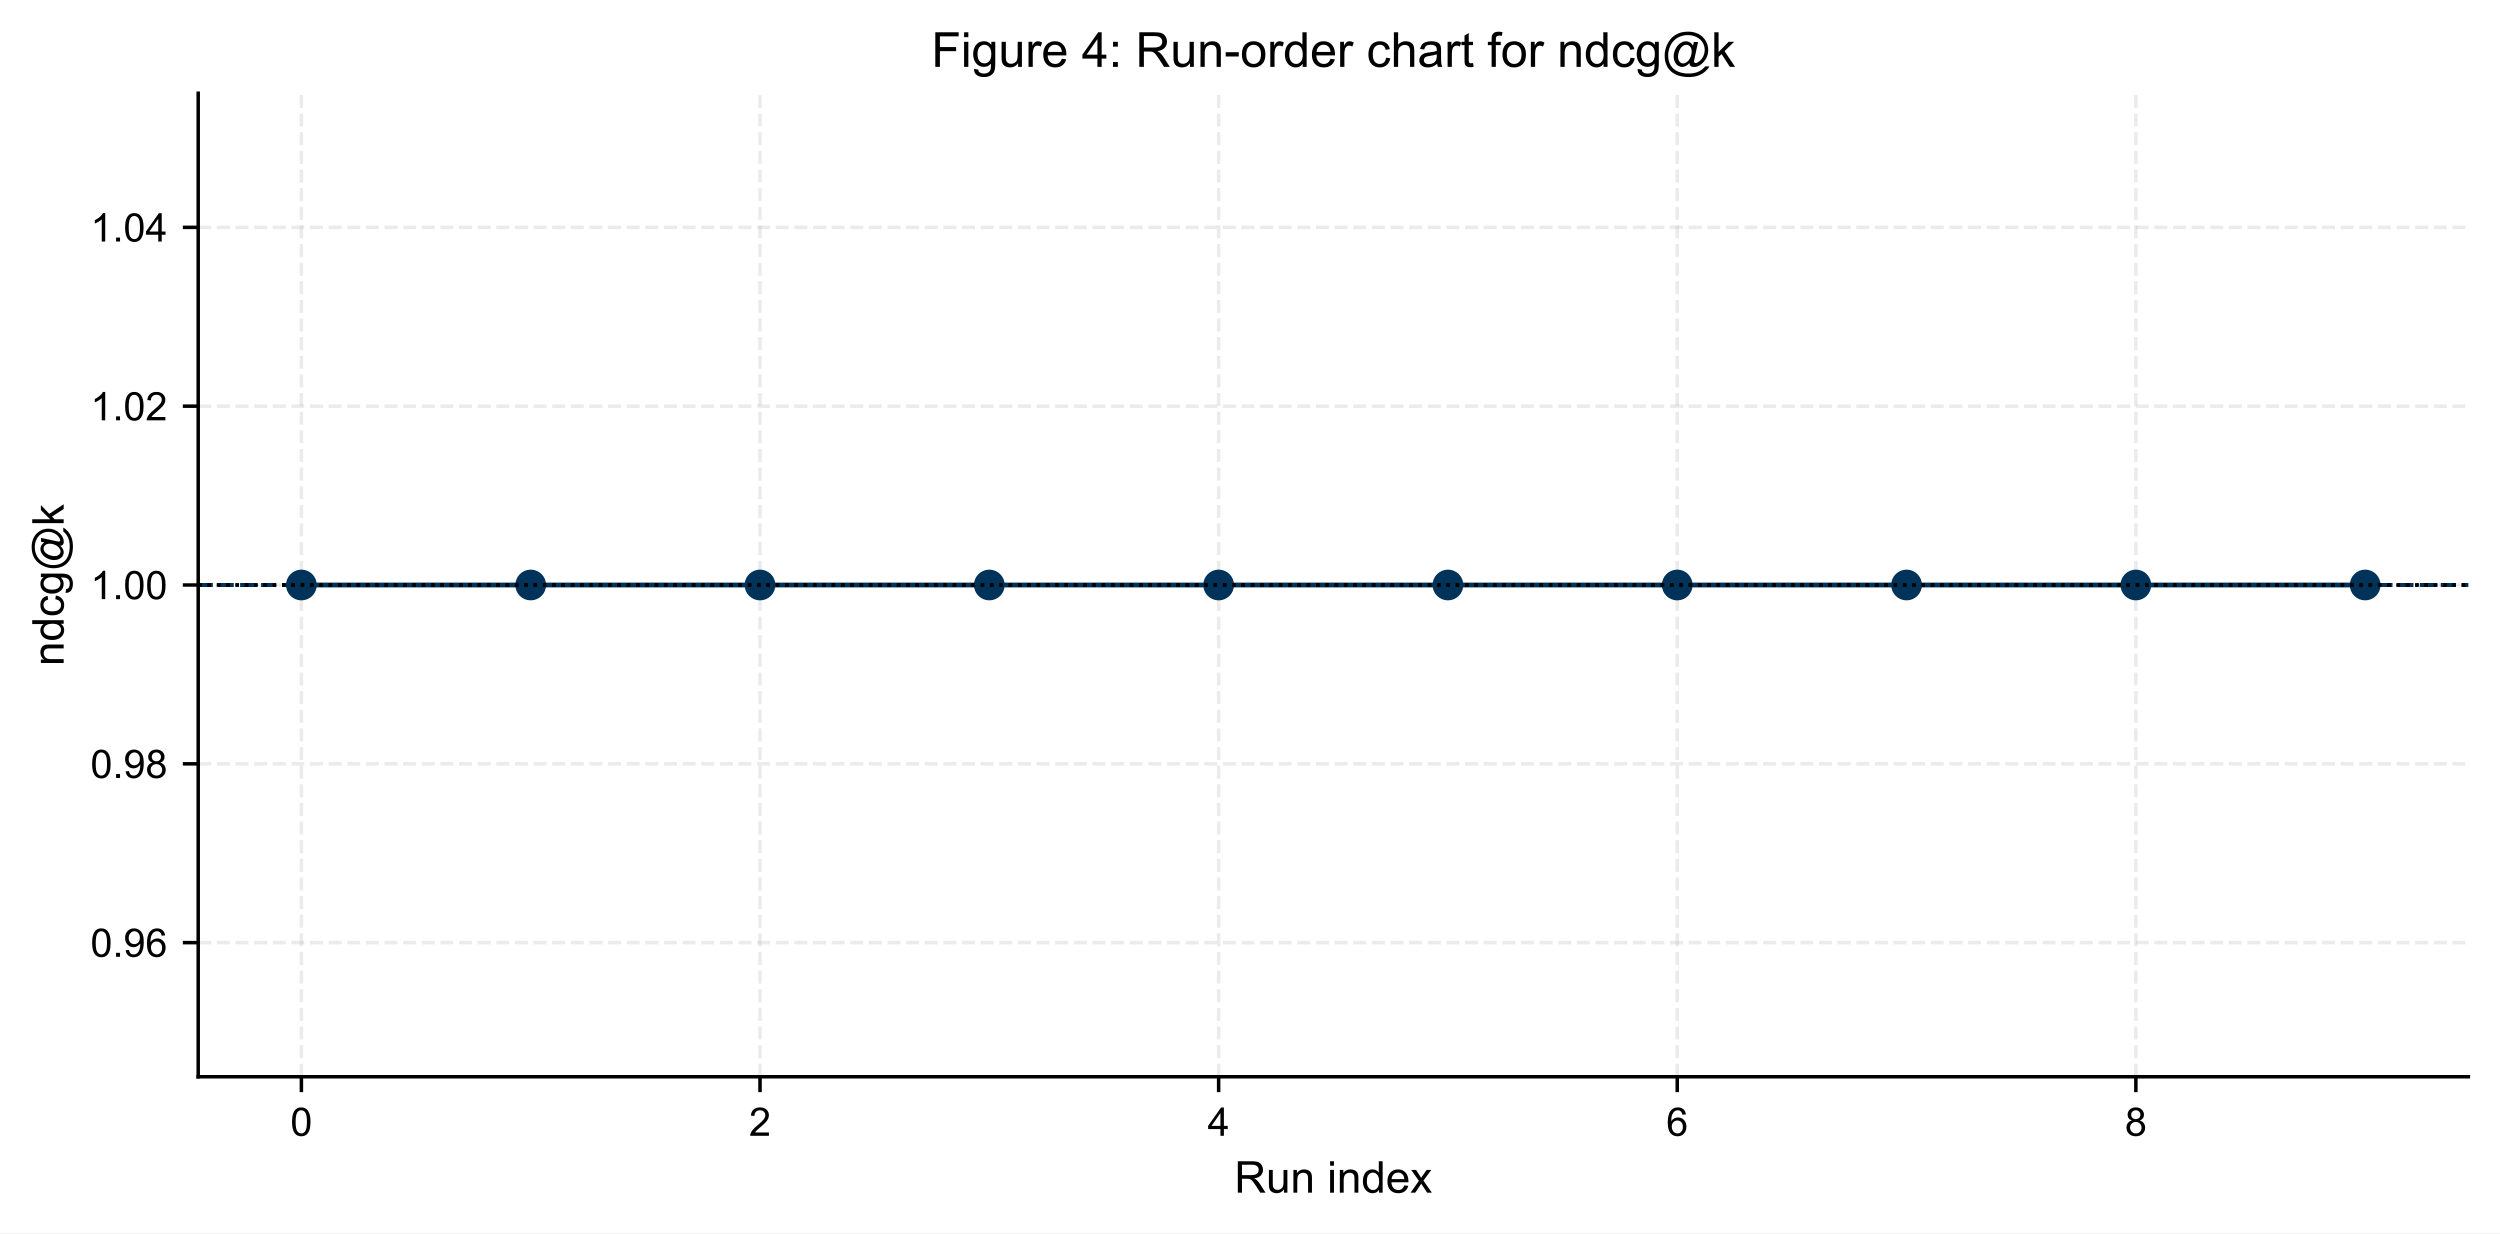
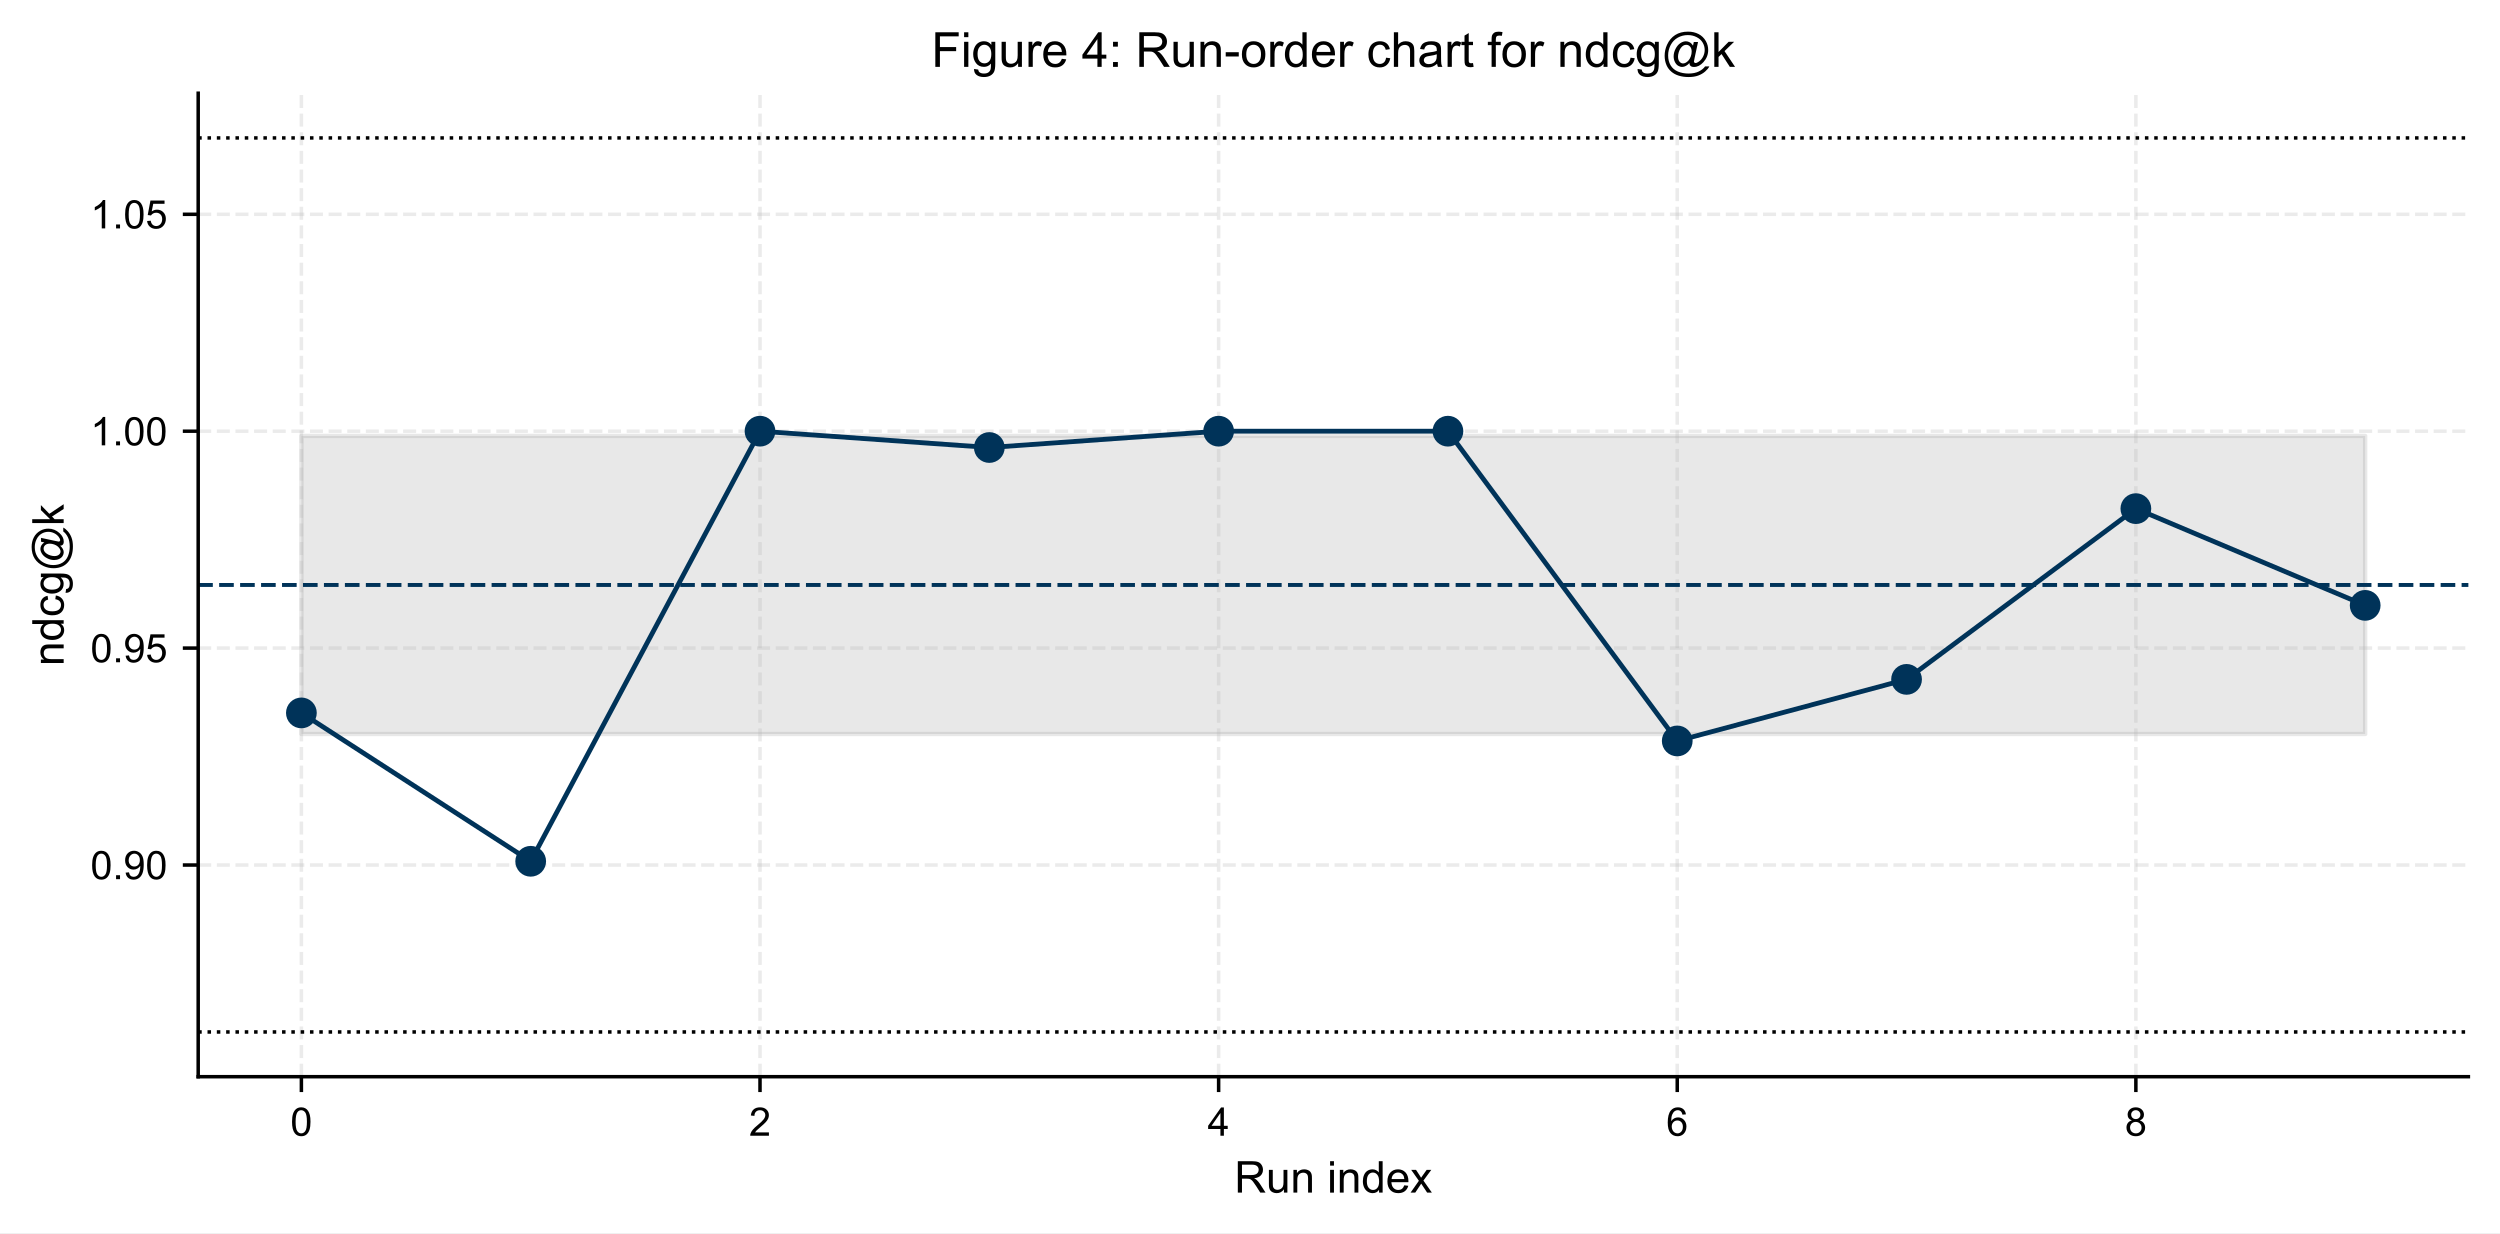
- <svg xmlns="http://www.w3.org/2000/svg" xmlns:xlink="http://www.w3.org/1999/xlink" width="568.98pt" height="280.636pt" viewBox="0 0 568.98 280.636" version="1.1">
+ <svg xmlns="http://www.w3.org/2000/svg" xmlns:xlink="http://www.w3.org/1999/xlink" width="569.01pt" height="280.636pt" viewBox="0 0 569.01 280.636" version="1.1">
  <defs>
    <style type="text/css">*{stroke-linejoin: round; stroke-linecap: butt}</style>
  </defs>
  <g id="figure_1">
    <g id="patch_1">
-       <path d="M 0 280.636  L 568.98 280.636  L 568.98 0  L 0 0  z " style="fill: #ffffff" />
+       <path d="M 0 280.636  L 569.01 280.636  L 569.01 0  L 0 0  z " style="fill: #ffffff" />
    </g>
    <g id="axes_1">
      <g id="patch_2">
-         <path d="M 45.11 245.06  L 561.78 245.06  L 561.78 21.22  L 45.11 21.22  z " style="fill: #ffffff" />
+         <path d="M 45.11 245.06  L 561.81 245.06  L 561.81 21.22  L 45.11 21.22  z " style="fill: #ffffff" />
      </g>
      <g id="FillBetweenPolyCollection_1">
        <defs>
-           <path id="m167020103a" d="M 68.595 -147.496  L 68.595 -147.496  L 120.784 -147.496  L 172.973 -147.496  L 225.162 -147.496  L 277.351 -147.496  L 329.54 -147.496  L 381.728 -147.496  L 433.917 -147.496  L 486.106 -147.496  L 538.295 -147.496  L 538.295 -147.496  L 538.295 -147.496  L 486.106 -147.496  L 433.917 -147.496  L 381.728 -147.496  L 329.54 -147.496  L 277.351 -147.496  L 225.162 -147.496  L 172.973 -147.496  L 120.784 -147.496  L 68.595 -147.496  z " style="stroke: #808080; stroke-opacity: 0.18" />
+           <path id="m8c52313b07" d="M 68.597 -181.411  L 68.597 -113.581  L 120.788 -113.581  L 172.98 -113.581  L 225.172 -113.581  L 277.364 -113.581  L 329.556 -113.581  L 381.748 -113.581  L 433.94 -113.581  L 486.132 -113.581  L 538.324 -113.581  L 538.324 -181.411  L 538.324 -181.411  L 486.132 -181.411  L 433.94 -181.411  L 381.748 -181.411  L 329.556 -181.411  L 277.364 -181.411  L 225.172 -181.411  L 172.98 -181.411  L 120.788 -181.411  L 68.597 -181.411  z " style="stroke: #808080; stroke-opacity: 0.18" />
        </defs>
-         <g clip-path="url(#p07e4de2908)">
-           <use xlink:href="#m167020103a" x="0" y="280.636" style="fill: #808080; fill-opacity: 0.18; stroke: #808080; stroke-opacity: 0.18" />
+         <g clip-path="url(#p0f6620e170)">
+           <use xlink:href="#m8c52313b07" x="0" y="280.636" style="fill: #808080; fill-opacity: 0.18; stroke: #808080; stroke-opacity: 0.18" />
        </g>
      </g>
      <g id="matplotlib.axis_1">
        <g id="xtick_1">
          <g id="line2d_1">
-             <path d="M 68.595 245.06  L 68.595 21.22  " clip-path="url(#p07e4de2908)" style="fill: none; stroke-dasharray: 2.96,1.28; stroke-dashoffset: 0; stroke: #b0b0b0; stroke-opacity: 0.25; stroke-width: 0.8" />
+             <path d="M 68.597 245.06  L 68.597 21.22  " clip-path="url(#p0f6620e170)" style="fill: none; stroke-dasharray: 2.96,1.28; stroke-dashoffset: 0; stroke: #b0b0b0; stroke-opacity: 0.25; stroke-width: 0.8" />
          </g>
          <g id="line2d_2">
            <defs>
-               <path id="m9ace3a0f12" d="M 0 0  L 0 3.5  " style="stroke: #000000; stroke-width: 0.8" />
+               <path id="mbe2f8a60b2" d="M 0 0  L 0 3.5  " style="stroke: #000000; stroke-width: 0.8" />
            </defs>
            <g>
-               <use xlink:href="#m9ace3a0f12" x="68.595" y="245.06" style="stroke: #000000; stroke-width: 0.8" />
+               <use xlink:href="#mbe2f8a60b2" x="68.597" y="245.06" style="stroke: #000000; stroke-width: 0.8" />
            </g>
          </g>
          <g id="text_1">
-             <g transform="translate(66.09273 258.5017) scale(0.09 -0.09)">
+             <g transform="translate(66.0941 258.5017) scale(0.09 -0.09)">
              <defs>
                <path id="ArialMT-30" d="M 266 2259  Q 266 3072 433 3567  Q 600 4063 929 4331  Q 1259 4600 1759 4600  Q 2128 4600 2406 4451  Q 2684 4303 2865 4023  Q 3047 3744 3150 3342  Q 3253 2941 3253 2259  Q 3253 1453 3087 958  Q 2922 463 2592 192  Q 2263 -78 1759 -78  Q 1097 -78 719 397  Q 266 969 266 2259  z M 844 2259  Q 844 1131 1108 757  Q 1372 384 1759 384  Q 2147 384 2411 759  Q 2675 1134 2675 2259  Q 2675 3391 2411 3762  Q 2147 4134 1753 4134  Q 1366 4134 1134 3806  Q 844 3388 844 2259  z " transform="scale(0.015625)" />
              </defs>
              <use xlink:href="#ArialMT-30" />
            </g>
          </g>
        </g>
        <g id="xtick_2">
          <g id="line2d_3">
-             <path d="M 172.973 245.06  L 172.973 21.22  " clip-path="url(#p07e4de2908)" style="fill: none; stroke-dasharray: 2.96,1.28; stroke-dashoffset: 0; stroke: #b0b0b0; stroke-opacity: 0.25; stroke-width: 0.8" />
+             <path d="M 172.98 245.06  L 172.98 21.22  " clip-path="url(#p0f6620e170)" style="fill: none; stroke-dasharray: 2.96,1.28; stroke-dashoffset: 0; stroke: #b0b0b0; stroke-opacity: 0.25; stroke-width: 0.8" />
          </g>
          <g id="line2d_4">
            <g>
-               <use xlink:href="#m9ace3a0f12" x="172.973" y="245.06" style="stroke: #000000; stroke-width: 0.8" />
+               <use xlink:href="#mbe2f8a60b2" x="172.98" y="245.06" style="stroke: #000000; stroke-width: 0.8" />
            </g>
          </g>
          <g id="text_2">
-             <g transform="translate(170.4705 258.5017) scale(0.09 -0.09)">
+             <g transform="translate(170.4779 258.5017) scale(0.09 -0.09)">
              <defs>
                <path id="ArialMT-32" d="M 3222 541  L 3222 0  L 194 0  Q 188 203 259 391  Q 375 700 629 1000  Q 884 1300 1366 1694  Q 2113 2306 2375 2664  Q 2638 3022 2638 3341  Q 2638 3675 2398 3904  Q 2159 4134 1775 4134  Q 1369 4134 1125 3890  Q 881 3647 878 3216  L 300 3275  Q 359 3922 746 4261  Q 1134 4600 1788 4600  Q 2447 4600 2831 4234  Q 3216 3869 3216 3328  Q 3216 3053 3103 2787  Q 2991 2522 2730 2228  Q 2469 1934 1863 1422  Q 1356 997 1212 845  Q 1069 694 975 541  L 3222 541  z " transform="scale(0.015625)" />
              </defs>
              <use xlink:href="#ArialMT-32" />
            </g>
          </g>
        </g>
        <g id="xtick_3">
          <g id="line2d_5">
-             <path d="M 277.351 245.06  L 277.351 21.22  " clip-path="url(#p07e4de2908)" style="fill: none; stroke-dasharray: 2.96,1.28; stroke-dashoffset: 0; stroke: #b0b0b0; stroke-opacity: 0.25; stroke-width: 0.8" />
+             <path d="M 277.364 245.06  L 277.364 21.22  " clip-path="url(#p0f6620e170)" style="fill: none; stroke-dasharray: 2.96,1.28; stroke-dashoffset: 0; stroke: #b0b0b0; stroke-opacity: 0.25; stroke-width: 0.8" />
          </g>
          <g id="line2d_6">
            <g>
-               <use xlink:href="#m9ace3a0f12" x="277.351" y="245.06" style="stroke: #000000; stroke-width: 0.8" />
+               <use xlink:href="#mbe2f8a60b2" x="277.364" y="245.06" style="stroke: #000000; stroke-width: 0.8" />
            </g>
          </g>
          <g id="text_3">
-             <g transform="translate(274.8483 258.5017) scale(0.09 -0.09)">
+             <g transform="translate(274.8618 258.5017) scale(0.09 -0.09)">
              <defs>
                <path id="ArialMT-34" d="M 2069 0  L 2069 1097  L 81 1097  L 81 1613  L 2172 4581  L 2631 4581  L 2631 1613  L 3250 1613  L 3250 1097  L 2631 1097  L 2631 0  L 2069 0  z M 2069 1613  L 2069 3678  L 634 1613  L 2069 1613  z " transform="scale(0.015625)" />
              </defs>
              <use xlink:href="#ArialMT-34" />
            </g>
          </g>
        </g>
        <g id="xtick_4">
          <g id="line2d_7">
-             <path d="M 381.728 245.06  L 381.728 21.22  " clip-path="url(#p07e4de2908)" style="fill: none; stroke-dasharray: 2.96,1.28; stroke-dashoffset: 0; stroke: #b0b0b0; stroke-opacity: 0.25; stroke-width: 0.8" />
+             <path d="M 381.748 245.06  L 381.748 21.22  " clip-path="url(#p0f6620e170)" style="fill: none; stroke-dasharray: 2.96,1.28; stroke-dashoffset: 0; stroke: #b0b0b0; stroke-opacity: 0.25; stroke-width: 0.8" />
          </g>
          <g id="line2d_8">
            <g>
-               <use xlink:href="#m9ace3a0f12" x="381.728" y="245.06" style="stroke: #000000; stroke-width: 0.8" />
+               <use xlink:href="#mbe2f8a60b2" x="381.748" y="245.06" style="stroke: #000000; stroke-width: 0.8" />
            </g>
          </g>
          <g id="text_4">
-             <g transform="translate(379.2261 258.5017) scale(0.09 -0.09)">
+             <g transform="translate(379.2456 258.5017) scale(0.09 -0.09)">
              <defs>
                <path id="ArialMT-36" d="M 3184 3459  L 2625 3416  Q 2550 3747 2413 3897  Q 2184 4138 1850 4138  Q 1581 4138 1378 3988  Q 1113 3794 959 3422  Q 806 3050 800 2363  Q 1003 2672 1297 2822  Q 1591 2972 1913 2972  Q 2475 2972 2870 2558  Q 3266 2144 3266 1488  Q 3266 1056 3080 686  Q 2894 316 2569 119  Q 2244 -78 1831 -78  Q 1128 -78 684 439  Q 241 956 241 2144  Q 241 3472 731 4075  Q 1159 4600 1884 4600  Q 2425 4600 2770 4297  Q 3116 3994 3184 3459  z M 888 1484  Q 888 1194 1011 928  Q 1134 663 1356 523  Q 1578 384 1822 384  Q 2178 384 2434 671  Q 2691 959 2691 1453  Q 2691 1928 2437 2201  Q 2184 2475 1800 2475  Q 1419 2475 1153 2201  Q 888 1928 888 1484  z " transform="scale(0.015625)" />
              </defs>
              <use xlink:href="#ArialMT-36" />
            </g>
          </g>
        </g>
        <g id="xtick_5">
          <g id="line2d_9">
-             <path d="M 486.106 245.06  L 486.106 21.22  " clip-path="url(#p07e4de2908)" style="fill: none; stroke-dasharray: 2.96,1.28; stroke-dashoffset: 0; stroke: #b0b0b0; stroke-opacity: 0.25; stroke-width: 0.8" />
+             <path d="M 486.132 245.06  L 486.132 21.22  " clip-path="url(#p0f6620e170)" style="fill: none; stroke-dasharray: 2.96,1.28; stroke-dashoffset: 0; stroke: #b0b0b0; stroke-opacity: 0.25; stroke-width: 0.8" />
          </g>
          <g id="line2d_10">
            <g>
-               <use xlink:href="#m9ace3a0f12" x="486.106" y="245.06" style="stroke: #000000; stroke-width: 0.8" />
+               <use xlink:href="#mbe2f8a60b2" x="486.132" y="245.06" style="stroke: #000000; stroke-width: 0.8" />
            </g>
          </g>
          <g id="text_5">
-             <g transform="translate(483.6038 258.5017) scale(0.09 -0.09)">
+             <g transform="translate(483.6295 258.5017) scale(0.09 -0.09)">
              <defs>
                <path id="ArialMT-38" d="M 1131 2484  Q 781 2613 612 2850  Q 444 3088 444 3419  Q 444 3919 803 4259  Q 1163 4600 1759 4600  Q 2359 4600 2725 4251  Q 3091 3903 3091 3403  Q 3091 3084 2923 2848  Q 2756 2613 2416 2484  Q 2838 2347 3058 2040  Q 3278 1734 3278 1309  Q 3278 722 2862 322  Q 2447 -78 1769 -78  Q 1091 -78 675 323  Q 259 725 259 1325  Q 259 1772 486 2073  Q 713 2375 1131 2484  z M 1019 3438  Q 1019 3113 1228 2906  Q 1438 2700 1772 2700  Q 2097 2700 2305 2904  Q 2513 3109 2513 3406  Q 2513 3716 2298 3927  Q 2084 4138 1766 4138  Q 1444 4138 1231 3931  Q 1019 3725 1019 3438  z M 838 1322  Q 838 1081 952 856  Q 1066 631 1291 507  Q 1516 384 1775 384  Q 2178 384 2440 643  Q 2703 903 2703 1303  Q 2703 1709 2433 1975  Q 2163 2241 1756 2241  Q 1359 2241 1098 1978  Q 838 1716 838 1322  z " transform="scale(0.015625)" />
              </defs>
              <use xlink:href="#ArialMT-38" />
            </g>
          </g>
        </g>
        <g id="text_6">
-           <g transform="translate(280.9319 271.4483) scale(0.1 -0.1)">
+           <g transform="translate(280.9469 271.4483) scale(0.1 -0.1)">
            <defs>
              <path id="ArialMT-52" d="M 503 0  L 503 4581  L 2534 4581  Q 3147 4581 3465 4457  Q 3784 4334 3975 4021  Q 4166 3709 4166 3331  Q 4166 2844 3850 2509  Q 3534 2175 2875 2084  Q 3116 1969 3241 1856  Q 3506 1613 3744 1247  L 4541 0  L 3778 0  L 3172 953  Q 2906 1366 2734 1584  Q 2563 1803 2427 1890  Q 2291 1978 2150 2013  Q 2047 2034 1813 2034  L 1109 2034  L 1109 0  L 503 0  z M 1109 2559  L 2413 2559  Q 2828 2559 3062 2645  Q 3297 2731 3419 2920  Q 3541 3109 3541 3331  Q 3541 3656 3305 3865  Q 3069 4075 2559 4075  L 1109 4075  L 1109 2559  z " transform="scale(0.015625)" />
              <path id="ArialMT-75" d="M 2597 0  L 2597 488  Q 2209 -75 1544 -75  Q 1250 -75 995 37  Q 741 150 617 320  Q 494 491 444 738  Q 409 903 409 1263  L 409 3319  L 972 3319  L 972 1478  Q 972 1038 1006 884  Q 1059 663 1231 536  Q 1403 409 1656 409  Q 1909 409 2131 539  Q 2353 669 2445 892  Q 2538 1116 2538 1541  L 2538 3319  L 3100 3319  L 3100 0  L 2597 0  z " transform="scale(0.015625)" />
              <path id="ArialMT-6e" d="M 422 0  L 422 3319  L 928 3319  L 928 2847  Q 1294 3394 1984 3394  Q 2284 3394 2536 3286  Q 2788 3178 2913 3003  Q 3038 2828 3088 2588  Q 3119 2431 3119 2041  L 3119 0  L 2556 0  L 2556 2019  Q 2556 2363 2490 2533  Q 2425 2703 2258 2804  Q 2091 2906 1866 2906  Q 1506 2906 1245 2678  Q 984 2450 984 1813  L 984 0  L 422 0  z " transform="scale(0.015625)" />
              <path id="ArialMT-20" transform="scale(0.015625)" />
              <path id="ArialMT-69" d="M 425 3934  L 425 4581  L 988 4581  L 988 3934  L 425 3934  z M 425 0  L 425 3319  L 988 3319  L 988 0  L 425 0  z " transform="scale(0.015625)" />
              <path id="ArialMT-64" d="M 2575 0  L 2575 419  Q 2259 -75 1647 -75  Q 1250 -75 917 144  Q 584 363 401 755  Q 219 1147 219 1656  Q 219 2153 384 2558  Q 550 2963 881 3178  Q 1213 3394 1622 3394  Q 1922 3394 2156 3267  Q 2391 3141 2538 2938  L 2538 4581  L 3097 4581  L 3097 0  L 2575 0  z M 797 1656  Q 797 1019 1065 703  Q 1334 388 1700 388  Q 2069 388 2326 689  Q 2584 991 2584 1609  Q 2584 2291 2321 2609  Q 2059 2928 1675 2928  Q 1300 2928 1048 2622  Q 797 2316 797 1656  z " transform="scale(0.015625)" />
              <path id="ArialMT-65" d="M 2694 1069  L 3275 997  Q 3138 488 2766 206  Q 2394 -75 1816 -75  Q 1088 -75 661 373  Q 234 822 234 1631  Q 234 2469 665 2931  Q 1097 3394 1784 3394  Q 2450 3394 2872 2941  Q 3294 2488 3294 1666  Q 3294 1616 3291 1516  L 816 1516  Q 847 969 1125 678  Q 1403 388 1819 388  Q 2128 388 2347 550  Q 2566 713 2694 1069  z M 847 1978  L 2700 1978  Q 2663 2397 2488 2606  Q 2219 2931 1791 2931  Q 1403 2931 1139 2672  Q 875 2413 847 1978  z " transform="scale(0.015625)" />
              <path id="ArialMT-78" d="M 47 0  L 1259 1725  L 138 3319  L 841 3319  L 1350 2541  Q 1494 2319 1581 2169  Q 1719 2375 1834 2534  L 2394 3319  L 3066 3319  L 1919 1756  L 3153 0  L 2463 0  L 1781 1031  L 1600 1309  L 728 0  L 47 0  z " transform="scale(0.015625)" />
            </defs>
            <use xlink:href="#ArialMT-52" />
            <use xlink:href="#ArialMT-75" transform="translate(72.2168 0)" />
            <use xlink:href="#ArialMT-6e" transform="translate(127.832 0)" />
            <use xlink:href="#ArialMT-20" transform="translate(183.4473 0)" />
            <use xlink:href="#ArialMT-69" transform="translate(211.2305 0)" />
            <use xlink:href="#ArialMT-6e" transform="translate(233.4473 0)" />
            <use xlink:href="#ArialMT-64" transform="translate(289.0625 0)" />
            <use xlink:href="#ArialMT-65" transform="translate(344.6777 0)" />
            <use xlink:href="#ArialMT-78" transform="translate(400.293 0)" />
          </g>
        </g>
      </g>
      <g id="matplotlib.axis_2">
        <g id="ytick_1">
          <g id="line2d_11">
-             <path d="M 45.11 214.536  L 561.78 214.536  " clip-path="url(#p07e4de2908)" style="fill: none; stroke-dasharray: 2.96,1.28; stroke-dashoffset: 0; stroke: #b0b0b0; stroke-opacity: 0.25; stroke-width: 0.8" />
+             <path d="M 45.11 196.884  L 561.81 196.884  " clip-path="url(#p0f6620e170)" style="fill: none; stroke-dasharray: 2.96,1.28; stroke-dashoffset: 0; stroke: #b0b0b0; stroke-opacity: 0.25; stroke-width: 0.8" />
          </g>
          <g id="line2d_12">
            <defs>
-               <path id="mb665c2da0c" d="M 0 0  L -3.5 0  " style="stroke: #000000; stroke-width: 0.8" />
+               <path id="m5ce78ce486" d="M 0 0  L -3.5 0  " style="stroke: #000000; stroke-width: 0.8" />
            </defs>
            <g>
-               <use xlink:href="#mb665c2da0c" x="45.11" y="214.536" style="stroke: #000000; stroke-width: 0.8" />
+               <use xlink:href="#m5ce78ce486" x="45.11" y="196.884" style="stroke: #000000; stroke-width: 0.8" />
            </g>
          </g>
          <g id="text_7">
-             <g transform="translate(20.59531 217.7571) scale(0.09 -0.09)">
+             <g transform="translate(20.59531 200.1051) scale(0.09 -0.09)">
              <defs>
                <path id="ArialMT-2e" d="M 581 0  L 581 641  L 1222 641  L 1222 0  L 581 0  z " transform="scale(0.015625)" />
                <path id="ArialMT-39" d="M 350 1059  L 891 1109  Q 959 728 1153 556  Q 1347 384 1650 384  Q 1909 384 2104 503  Q 2300 622 2425 820  Q 2550 1019 2634 1356  Q 2719 1694 2719 2044  Q 2719 2081 2716 2156  Q 2547 1888 2255 1720  Q 1963 1553 1622 1553  Q 1053 1553 659 1965  Q 266 2378 266 3053  Q 266 3750 677 4175  Q 1088 4600 1706 4600  Q 2153 4600 2523 4359  Q 2894 4119 3086 3673  Q 3278 3228 3278 2384  Q 3278 1506 3087 986  Q 2897 466 2520 194  Q 2144 -78 1638 -78  Q 1100 -78 759 220  Q 419 519 350 1059  z M 2653 3081  Q 2653 3566 2395 3850  Q 2138 4134 1775 4134  Q 1400 4134 1122 3828  Q 844 3522 844 3034  Q 844 2597 1108 2323  Q 1372 2050 1759 2050  Q 2150 2050 2401 2323  Q 2653 2597 2653 3081  z " transform="scale(0.015625)" />
              </defs>
              <use xlink:href="#ArialMT-30" />
              <use xlink:href="#ArialMT-2e" transform="translate(55.61523 0)" />
              <use xlink:href="#ArialMT-39" transform="translate(83.39844 0)" />
-               <use xlink:href="#ArialMT-36" transform="translate(139.0137 0)" />
+               <use xlink:href="#ArialMT-30" transform="translate(139.0137 0)" />
            </g>
          </g>
        </g>
        <g id="ytick_2">
          <g id="line2d_13">
-             <path d="M 45.11 173.838  L 561.78 173.838  " clip-path="url(#p07e4de2908)" style="fill: none; stroke-dasharray: 2.96,1.28; stroke-dashoffset: 0; stroke: #b0b0b0; stroke-opacity: 0.25; stroke-width: 0.8" />
+             <path d="M 45.11 147.513  L 561.81 147.513  " clip-path="url(#p0f6620e170)" style="fill: none; stroke-dasharray: 2.96,1.28; stroke-dashoffset: 0; stroke: #b0b0b0; stroke-opacity: 0.25; stroke-width: 0.8" />
          </g>
          <g id="line2d_14">
            <g>
-               <use xlink:href="#mb665c2da0c" x="45.11" y="173.838" style="stroke: #000000; stroke-width: 0.8" />
+               <use xlink:href="#m5ce78ce486" x="45.11" y="147.513" style="stroke: #000000; stroke-width: 0.8" />
            </g>
          </g>
          <g id="text_8">
-             <g transform="translate(20.59531 177.0589) scale(0.09 -0.09)">
+             <g transform="translate(20.59531 150.7336) scale(0.09 -0.09)">
+               <defs>
+                 <path id="ArialMT-35" d="M 266 1200  L 856 1250  Q 922 819 1161 601  Q 1400 384 1738 384  Q 2144 384 2425 690  Q 2706 997 2706 1503  Q 2706 1984 2436 2262  Q 2166 2541 1728 2541  Q 1456 2541 1237 2417  Q 1019 2294 894 2097  L 366 2166  L 809 4519  L 3088 4519  L 3088 3981  L 1259 3981  L 1013 2750  Q 1425 3038 1878 3038  Q 2478 3038 2890 2622  Q 3303 2206 3303 1553  Q 3303 931 2941 478  Q 2500 -78 1738 -78  Q 1113 -78 717 272  Q 322 622 266 1200  z " transform="scale(0.015625)" />
+               </defs>
              <use xlink:href="#ArialMT-30" />
              <use xlink:href="#ArialMT-2e" transform="translate(55.61523 0)" />
              <use xlink:href="#ArialMT-39" transform="translate(83.39844 0)" />
-               <use xlink:href="#ArialMT-38" transform="translate(139.0137 0)" />
+               <use xlink:href="#ArialMT-35" transform="translate(139.0137 0)" />
            </g>
          </g>
        </g>
        <g id="ytick_3">
          <g id="line2d_15">
-             <path d="M 45.11 133.14  L 561.78 133.14  " clip-path="url(#p07e4de2908)" style="fill: none; stroke-dasharray: 2.96,1.28; stroke-dashoffset: 0; stroke: #b0b0b0; stroke-opacity: 0.25; stroke-width: 0.8" />
+             <path d="M 45.11 98.141  L 561.81 98.141  " clip-path="url(#p0f6620e170)" style="fill: none; stroke-dasharray: 2.96,1.28; stroke-dashoffset: 0; stroke: #b0b0b0; stroke-opacity: 0.25; stroke-width: 0.8" />
          </g>
          <g id="line2d_16">
            <g>
-               <use xlink:href="#mb665c2da0c" x="45.11" y="133.14" style="stroke: #000000; stroke-width: 0.8" />
+               <use xlink:href="#m5ce78ce486" x="45.11" y="98.141" style="stroke: #000000; stroke-width: 0.8" />
            </g>
          </g>
          <g id="text_9">
-             <g transform="translate(20.59531 136.3607) scale(0.09 -0.09)">
+             <g transform="translate(20.59531 101.3621) scale(0.09 -0.09)">
              <defs>
                <path id="ArialMT-31" d="M 2384 0  L 1822 0  L 1822 3584  Q 1619 3391 1289 3197  Q 959 3003 697 2906  L 697 3450  Q 1169 3672 1522 3987  Q 1875 4303 2022 4600  L 2384 4600  L 2384 0  z " transform="scale(0.015625)" />
              </defs>
              <use xlink:href="#ArialMT-31" />
              <use xlink:href="#ArialMT-2e" transform="translate(55.61523 0)" />
              <use xlink:href="#ArialMT-30" transform="translate(83.39844 0)" />
              <use xlink:href="#ArialMT-30" transform="translate(139.0137 0)" />
            </g>
          </g>
        </g>
        <g id="ytick_4">
          <g id="line2d_17">
-             <path d="M 45.11 92.442  L 561.78 92.442  " clip-path="url(#p07e4de2908)" style="fill: none; stroke-dasharray: 2.96,1.28; stroke-dashoffset: 0; stroke: #b0b0b0; stroke-opacity: 0.25; stroke-width: 0.8" />
+             <path d="M 45.11 48.77  L 561.81 48.77  " clip-path="url(#p0f6620e170)" style="fill: none; stroke-dasharray: 2.96,1.28; stroke-dashoffset: 0; stroke: #b0b0b0; stroke-opacity: 0.25; stroke-width: 0.8" />
          </g>
          <g id="line2d_18">
            <g>
-               <use xlink:href="#mb665c2da0c" x="45.11" y="92.442" style="stroke: #000000; stroke-width: 0.8" />
+               <use xlink:href="#m5ce78ce486" x="45.11" y="48.77" style="stroke: #000000; stroke-width: 0.8" />
            </g>
          </g>
          <g id="text_10">
-             <g transform="translate(20.59531 95.66252) scale(0.09 -0.09)">
+             <g transform="translate(20.59531 51.99063) scale(0.09 -0.09)">
              <use xlink:href="#ArialMT-31" />
              <use xlink:href="#ArialMT-2e" transform="translate(55.61523 0)" />
              <use xlink:href="#ArialMT-30" transform="translate(83.39844 0)" />
-               <use xlink:href="#ArialMT-32" transform="translate(139.0137 0)" />
-             </g>
-           </g>
-         </g>
-         <g id="ytick_5">
-           <g id="line2d_19">
-             <path d="M 45.11 51.743  L 561.78 51.743  " clip-path="url(#p07e4de2908)" style="fill: none; stroke-dasharray: 2.96,1.28; stroke-dashoffset: 0; stroke: #b0b0b0; stroke-opacity: 0.25; stroke-width: 0.8" />
-           </g>
-           <g id="line2d_20">
-             <g>
-               <use xlink:href="#mb665c2da0c" x="45.11" y="51.743" style="stroke: #000000; stroke-width: 0.8" />
-             </g>
-           </g>
-           <g id="text_11">
-             <g transform="translate(20.59531 54.96434) scale(0.09 -0.09)">
-               <use xlink:href="#ArialMT-31" />
-               <use xlink:href="#ArialMT-2e" transform="translate(55.61523 0)" />
-               <use xlink:href="#ArialMT-30" transform="translate(83.39844 0)" />
-               <use xlink:href="#ArialMT-34" transform="translate(139.0137 0)" />
-             </g>
-           </g>
-         </g>
-         <g id="text_12">
+               <use xlink:href="#ArialMT-35" transform="translate(139.0137 0)" />
+             </g>
+           </g>
+         </g>
+         <g id="text_11">
          <g transform="translate(14.49062 151.5569) rotate(-90) scale(0.1 -0.1)">
            <defs>
              <path id="ArialMT-63" d="M 2588 1216  L 3141 1144  Q 3050 572 2676 248  Q 2303 -75 1759 -75  Q 1078 -75 664 370  Q 250 816 250 1647  Q 250 2184 428 2587  Q 606 2991 970 3192  Q 1334 3394 1763 3394  Q 2303 3394 2647 3120  Q 2991 2847 3088 2344  L 2541 2259  Q 2463 2594 2264 2762  Q 2066 2931 1784 2931  Q 1359 2931 1093 2626  Q 828 2322 828 1663  Q 828 994 1084 691  Q 1341 388 1753 388  Q 2084 388 2306 591  Q 2528 794 2588 1216  z " transform="scale(0.015625)" />
              <path id="ArialMT-67" d="M 319 -275  L 866 -356  Q 900 -609 1056 -725  Q 1266 -881 1628 -881  Q 2019 -881 2231 -725  Q 2444 -569 2519 -288  Q 2563 -116 2559 434  Q 2191 0 1641 0  Q 956 0 581 494  Q 206 988 206 1678  Q 206 2153 378 2554  Q 550 2956 876 3175  Q 1203 3394 1644 3394  Q 2231 3394 2613 2919  L 2613 3319  L 3131 3319  L 3131 450  Q 3131 -325 2973 -648  Q 2816 -972 2473 -1159  Q 2131 -1347 1631 -1347  Q 1038 -1347 672 -1080  Q 306 -813 319 -275  z M 784 1719  Q 784 1066 1043 766  Q 1303 466 1694 466  Q 2081 466 2343 764  Q 2606 1063 2606 1700  Q 2606 2309 2336 2618  Q 2066 2928 1684 2928  Q 1309 2928 1046 2623  Q 784 2319 784 1719  z " transform="scale(0.015625)" />
              <path id="ArialMT-40" d="M 3628 509  Q 3425 275 3173 133  Q 2922 -9 2669 -9  Q 2391 -9 2128 153  Q 1866 316 1702 653  Q 1538 991 1538 1394  Q 1538 1891 1792 2389  Q 2047 2888 2425 3138  Q 2803 3388 3159 3388  Q 3431 3388 3678 3245  Q 3925 3103 4103 2813  L 4209 3297  L 4769 3297  L 4319 1200  Q 4225 763 4225 716  Q 4225 631 4289 570  Q 4353 509 4444 509  Q 4609 509 4878 700  Q 5234 950 5442 1370  Q 5650 1791 5650 2238  Q 5650 2759 5383 3212  Q 5116 3666 4586 3937  Q 4056 4209 3416 4209  Q 2684 4209 2079 3867  Q 1475 3525 1142 2886  Q 809 2247 809 1516  Q 809 750 1142 197  Q 1475 -356 2104 -620  Q 2734 -884 3500 -884  Q 4319 -884 4872 -609  Q 5425 -334 5700 59  L 6266 59  Q 6106 -269 5718 -609  Q 5331 -950 4797 -1148  Q 4263 -1347 3509 -1347  Q 2816 -1347 2230 -1169  Q 1644 -991 1231 -633  Q 819 -275 609 191  Q 347 781 347 1466  Q 347 2228 659 2919  Q 1041 3766 1742 4216  Q 2444 4666 3444 4666  Q 4219 4666 4836 4348  Q 5453 4031 5809 3403  Q 6113 2863 6113 2228  Q 6113 1322 5475 619  Q 4906 -13 4231 -13  Q 4016 -13 3883 53  Q 3750 119 3688 241  Q 3647 319 3628 509  z M 2116 1356  Q 2116 928 2319 690  Q 2522 453 2784 453  Q 2959 453 3153 558  Q 3347 663 3523 869  Q 3700 1075 3812 1392  Q 3925 1709 3925 2028  Q 3925 2453 3714 2687  Q 3503 2922 3200 2922  Q 3000 2922 2823 2820  Q 2647 2719 2481 2494  Q 2316 2269 2216 1947  Q 2116 1625 2116 1356  z " transform="scale(0.015625)" />
              <path id="ArialMT-6b" d="M 425 0  L 425 4581  L 988 4581  L 988 1969  L 2319 3319  L 3047 3319  L 1778 2088  L 3175 0  L 2481 0  L 1384 1697  L 988 1316  L 988 0  L 425 0  z " transform="scale(0.015625)" />
            </defs>
            <use xlink:href="#ArialMT-6e" />
            <use xlink:href="#ArialMT-64" transform="translate(55.61523 0)" />
            <use xlink:href="#ArialMT-63" transform="translate(111.2305 0)" />
            <use xlink:href="#ArialMT-67" transform="translate(161.2305 0)" />
            <use xlink:href="#ArialMT-40" transform="translate(216.8457 0)" />
            <use xlink:href="#ArialMT-6b" transform="translate(318.3594 0)" />
          </g>
        </g>
      </g>
+       <g id="line2d_19">
+         <path d="M 68.597 162.262  L 120.788 196.031  L 172.98 98.141  L 225.172 101.856  L 277.364 98.141  L 329.556 98.141  L 381.748 168.641  L 433.94 154.629  L 486.132 115.768  L 538.324 137.786  " clip-path="url(#p0f6620e170)" style="fill: none; stroke: #003359; stroke-width: 1.1; stroke-linecap: square" />
+         <defs>
+           <path id="m1565e0b487" d="M 0 3  C 0.796 3 1.559 2.684 2.121 2.121  C 2.684 1.559 3 0.796 3 0  C 3 -0.796 2.684 -1.559 2.121 -2.121  C 1.559 -2.684 0.796 -3 0 -3  C -0.796 -3 -1.559 -2.684 -2.121 -2.121  C -2.684 -1.559 -3 -0.796 -3 0  C -3 0.796 -2.684 1.559 -2.121 2.121  C -1.559 2.684 -0.796 3 0 3  z " style="stroke: #003359" />
+         </defs>
+         <g clip-path="url(#p0f6620e170)">
+           <use xlink:href="#m1565e0b487" x="68.597" y="162.262" style="fill: #003359; stroke: #003359" />
+           <use xlink:href="#m1565e0b487" x="120.788" y="196.031" style="fill: #003359; stroke: #003359" />
+           <use xlink:href="#m1565e0b487" x="172.98" y="98.141" style="fill: #003359; stroke: #003359" />
+           <use xlink:href="#m1565e0b487" x="225.172" y="101.856" style="fill: #003359; stroke: #003359" />
+           <use xlink:href="#m1565e0b487" x="277.364" y="98.141" style="fill: #003359; stroke: #003359" />
+           <use xlink:href="#m1565e0b487" x="329.556" y="98.141" style="fill: #003359; stroke: #003359" />
+           <use xlink:href="#m1565e0b487" x="381.748" y="168.641" style="fill: #003359; stroke: #003359" />
+           <use xlink:href="#m1565e0b487" x="433.94" y="154.629" style="fill: #003359; stroke: #003359" />
+           <use xlink:href="#m1565e0b487" x="486.132" y="115.768" style="fill: #003359; stroke: #003359" />
+           <use xlink:href="#m1565e0b487" x="538.324" y="137.786" style="fill: #003359; stroke: #003359" />
+         </g>
+       </g>
+       <g id="line2d_20">
+         <path d="M 45.11 133.14  L 561.81 133.14  " clip-path="url(#p0f6620e170)" style="fill: none; stroke-dasharray: 3.33,1.44; stroke-dashoffset: 0; stroke: #003359; stroke-width: 0.9" />
+       </g>
      <g id="line2d_21">
-         <path d="M 68.595 133.14  L 120.784 133.14  L 172.973 133.14  L 225.162 133.14  L 277.351 133.14  L 329.54 133.14  L 381.728 133.14  L 433.917 133.14  L 486.106 133.14  L 538.295 133.14  " clip-path="url(#p07e4de2908)" style="fill: none; stroke: #003359; stroke-width: 1.1; stroke-linecap: square" />
-         <defs>
-           <path id="meb46a78319" d="M 0 3  C 0.796 3 1.559 2.684 2.121 2.121  C 2.684 1.559 3 0.796 3 0  C 3 -0.796 2.684 -1.559 2.121 -2.121  C 1.559 -2.684 0.796 -3 0 -3  C -0.796 -3 -1.559 -2.684 -2.121 -2.121  C -2.684 -1.559 -3 -0.796 -3 0  C -3 0.796 -2.684 1.559 -2.121 2.121  C -1.559 2.684 -0.796 3 0 3  z " style="stroke: #003359" />
-         </defs>
-         <g clip-path="url(#p07e4de2908)">
-           <use xlink:href="#meb46a78319" x="68.595" y="133.14" style="fill: #003359; stroke: #003359" />
-           <use xlink:href="#meb46a78319" x="120.784" y="133.14" style="fill: #003359; stroke: #003359" />
-           <use xlink:href="#meb46a78319" x="172.973" y="133.14" style="fill: #003359; stroke: #003359" />
-           <use xlink:href="#meb46a78319" x="225.162" y="133.14" style="fill: #003359; stroke: #003359" />
-           <use xlink:href="#meb46a78319" x="277.351" y="133.14" style="fill: #003359; stroke: #003359" />
-           <use xlink:href="#meb46a78319" x="329.54" y="133.14" style="fill: #003359; stroke: #003359" />
-           <use xlink:href="#meb46a78319" x="381.728" y="133.14" style="fill: #003359; stroke: #003359" />
-           <use xlink:href="#meb46a78319" x="433.917" y="133.14" style="fill: #003359; stroke: #003359" />
-           <use xlink:href="#meb46a78319" x="486.106" y="133.14" style="fill: #003359; stroke: #003359" />
-           <use xlink:href="#meb46a78319" x="538.295" y="133.14" style="fill: #003359; stroke: #003359" />
-         </g>
+         <path d="M 45.11 31.394  L 561.81 31.394  " clip-path="url(#p0f6620e170)" style="fill: none; stroke-dasharray: 0.8,1.32; stroke-dashoffset: 0; stroke: #000000; stroke-width: 0.8" />
      </g>
      <g id="line2d_22">
-         <path d="M 45.11 133.14  L 561.78 133.14  " clip-path="url(#p07e4de2908)" style="fill: none; stroke-dasharray: 3.33,1.44; stroke-dashoffset: 0; stroke: #003359; stroke-width: 0.9" />
-       </g>
-       <g id="line2d_23">
-         <path d="M 45.11 133.14  L 561.78 133.14  " clip-path="url(#p07e4de2908)" style="fill: none; stroke-dasharray: 0.8,1.32; stroke-dashoffset: 0; stroke: #000000; stroke-width: 0.8" />
-       </g>
-       <g id="line2d_24">
-         <path d="M 45.11 133.14  L 561.78 133.14  " clip-path="url(#p07e4de2908)" style="fill: none; stroke-dasharray: 0.8,1.32; stroke-dashoffset: 0; stroke: #000000; stroke-width: 0.8" />
+         <path d="M 45.11 234.885  L 561.81 234.885  " clip-path="url(#p0f6620e170)" style="fill: none; stroke-dasharray: 0.8,1.32; stroke-dashoffset: 0; stroke: #000000; stroke-width: 0.8" />
      </g>
      <g id="patch_3">
        <path d="M 45.11 245.06  L 45.11 21.22  " style="fill: none; stroke: #000000; stroke-width: 0.8; stroke-linejoin: miter; stroke-linecap: square" />
      </g>
      <g id="patch_4">
-         <path d="M 45.11 245.06  L 561.78 245.06  " style="fill: none; stroke: #000000; stroke-width: 0.8; stroke-linejoin: miter; stroke-linecap: square" />
-       </g>
-       <g id="text_13">
-         <g transform="translate(211.969 15.21969) scale(0.11 -0.11)">
+         <path d="M 45.11 245.06  L 561.81 245.06  " style="fill: none; stroke: #000000; stroke-width: 0.8; stroke-linejoin: miter; stroke-linecap: square" />
+       </g>
+       <g id="text_12">
+         <g transform="translate(211.984 15.21969) scale(0.11 -0.11)">
          <defs>
            <path id="ArialMT-46" d="M 525 0  L 525 4581  L 3616 4581  L 3616 4041  L 1131 4041  L 1131 2622  L 3281 2622  L 3281 2081  L 1131 2081  L 1131 0  L 525 0  z " transform="scale(0.015625)" />
            <path id="ArialMT-72" d="M 416 0  L 416 3319  L 922 3319  L 922 2816  Q 1116 3169 1280 3281  Q 1444 3394 1641 3394  Q 1925 3394 2219 3213  L 2025 2691  Q 1819 2813 1613 2813  Q 1428 2813 1281 2702  Q 1134 2591 1072 2394  Q 978 2094 978 1738  L 978 0  L 416 0  z " transform="scale(0.015625)" />
            <path id="ArialMT-3a" d="M 578 2678  L 578 3319  L 1219 3319  L 1219 2678  L 578 2678  z M 578 0  L 578 641  L 1219 641  L 1219 0  L 578 0  z " transform="scale(0.015625)" />
            <path id="ArialMT-2d" d="M 203 1375  L 203 1941  L 1931 1941  L 1931 1375  L 203 1375  z " transform="scale(0.015625)" />
            <path id="ArialMT-6f" d="M 213 1659  Q 213 2581 725 3025  Q 1153 3394 1769 3394  Q 2453 3394 2887 2945  Q 3322 2497 3322 1706  Q 3322 1066 3130 698  Q 2938 331 2570 128  Q 2203 -75 1769 -75  Q 1072 -75 642 372  Q 213 819 213 1659  z M 791 1659  Q 791 1022 1069 705  Q 1347 388 1769 388  Q 2188 388 2466 706  Q 2744 1025 2744 1678  Q 2744 2294 2464 2611  Q 2184 2928 1769 2928  Q 1347 2928 1069 2612  Q 791 2297 791 1659  z " transform="scale(0.015625)" />
            <path id="ArialMT-68" d="M 422 0  L 422 4581  L 984 4581  L 984 2938  Q 1378 3394 1978 3394  Q 2347 3394 2619 3248  Q 2891 3103 3008 2847  Q 3125 2591 3125 2103  L 3125 0  L 2563 0  L 2563 2103  Q 2563 2525 2380 2717  Q 2197 2909 1863 2909  Q 1613 2909 1392 2779  Q 1172 2650 1078 2428  Q 984 2206 984 1816  L 984 0  L 422 0  z " transform="scale(0.015625)" />
            <path id="ArialMT-61" d="M 2588 409  Q 2275 144 1986 34  Q 1697 -75 1366 -75  Q 819 -75 525 192  Q 231 459 231 875  Q 231 1119 342 1320  Q 453 1522 633 1644  Q 813 1766 1038 1828  Q 1203 1872 1538 1913  Q 2219 1994 2541 2106  Q 2544 2222 2544 2253  Q 2544 2597 2384 2738  Q 2169 2928 1744 2928  Q 1347 2928 1158 2789  Q 969 2650 878 2297  L 328 2372  Q 403 2725 575 2942  Q 747 3159 1072 3276  Q 1397 3394 1825 3394  Q 2250 3394 2515 3294  Q 2781 3194 2906 3042  Q 3031 2891 3081 2659  Q 3109 2516 3109 2141  L 3109 1391  Q 3109 606 3145 398  Q 3181 191 3288 0  L 2700 0  Q 2613 175 2588 409  z M 2541 1666  Q 2234 1541 1622 1453  Q 1275 1403 1131 1340  Q 988 1278 909 1158  Q 831 1038 831 891  Q 831 666 1001 516  Q 1172 366 1500 366  Q 1825 366 2078 508  Q 2331 650 2450 897  Q 2541 1088 2541 1459  L 2541 1666  z " transform="scale(0.015625)" />
            <path id="ArialMT-74" d="M 1650 503  L 1731 6  Q 1494 -44 1306 -44  Q 1000 -44 831 53  Q 663 150 594 308  Q 525 466 525 972  L 525 2881  L 113 2881  L 113 3319  L 525 3319  L 525 4141  L 1084 4478  L 1084 3319  L 1650 3319  L 1650 2881  L 1084 2881  L 1084 941  Q 1084 700 1114 631  Q 1144 563 1211 522  Q 1278 481 1403 481  Q 1497 481 1650 503  z " transform="scale(0.015625)" />
            <path id="ArialMT-66" d="M 556 0  L 556 2881  L 59 2881  L 59 3319  L 556 3319  L 556 3672  Q 556 4006 616 4169  Q 697 4388 901 4523  Q 1106 4659 1475 4659  Q 1713 4659 2000 4603  L 1916 4113  Q 1741 4144 1584 4144  Q 1328 4144 1222 4034  Q 1116 3925 1116 3625  L 1116 3319  L 1763 3319  L 1763 2881  L 1116 2881  L 1116 0  L 556 0  z " transform="scale(0.015625)" />
          </defs>
          <use xlink:href="#ArialMT-46" />
          <use xlink:href="#ArialMT-69" transform="translate(61.08398 0)" />
          <use xlink:href="#ArialMT-67" transform="translate(83.30078 0)" />
          <use xlink:href="#ArialMT-75" transform="translate(138.916 0)" />
          <use xlink:href="#ArialMT-72" transform="translate(194.5312 0)" />
          <use xlink:href="#ArialMT-65" transform="translate(227.832 0)" />
          <use xlink:href="#ArialMT-20" transform="translate(283.4473 0)" />
          <use xlink:href="#ArialMT-34" transform="translate(311.2305 0)" />
          <use xlink:href="#ArialMT-3a" transform="translate(366.8457 0)" />
          <use xlink:href="#ArialMT-20" transform="translate(394.6289 0)" />
          <use xlink:href="#ArialMT-52" transform="translate(422.4121 0)" />
          <use xlink:href="#ArialMT-75" transform="translate(494.6289 0)" />
          <use xlink:href="#ArialMT-6e" transform="translate(550.2441 0)" />
          <use xlink:href="#ArialMT-2d" transform="translate(605.8594 0)" />
          <use xlink:href="#ArialMT-6f" transform="translate(639.1602 0)" />
          <use xlink:href="#ArialMT-72" transform="translate(694.7754 0)" />
          <use xlink:href="#ArialMT-64" transform="translate(728.0762 0)" />
          <use xlink:href="#ArialMT-65" transform="translate(783.6914 0)" />
          <use xlink:href="#ArialMT-72" transform="translate(839.3066 0)" />
          <use xlink:href="#ArialMT-20" transform="translate(872.6074 0)" />
          <use xlink:href="#ArialMT-63" transform="translate(900.3906 0)" />
          <use xlink:href="#ArialMT-68" transform="translate(950.3906 0)" />
          <use xlink:href="#ArialMT-61" transform="translate(1006.006 0)" />
          <use xlink:href="#ArialMT-72" transform="translate(1061.621 0)" />
          <use xlink:href="#ArialMT-74" transform="translate(1094.922 0)" />
          <use xlink:href="#ArialMT-20" transform="translate(1122.705 0)" />
          <use xlink:href="#ArialMT-66" transform="translate(1150.488 0)" />
          <use xlink:href="#ArialMT-6f" transform="translate(1178.271 0)" />
          <use xlink:href="#ArialMT-72" transform="translate(1233.887 0)" />
          <use xlink:href="#ArialMT-20" transform="translate(1267.188 0)" />
          <use xlink:href="#ArialMT-6e" transform="translate(1294.971 0)" />
          <use xlink:href="#ArialMT-64" transform="translate(1350.586 0)" />
          <use xlink:href="#ArialMT-63" transform="translate(1406.201 0)" />
          <use xlink:href="#ArialMT-67" transform="translate(1456.201 0)" />
          <use xlink:href="#ArialMT-40" transform="translate(1511.816 0)" />
          <use xlink:href="#ArialMT-6b" transform="translate(1613.33 0)" />
        </g>
      </g>
    </g>
  </g>
  <defs>
-     <clipPath id="p07e4de2908">
-       <rect x="45.11" y="21.22" width="516.67" height="223.84" />
+     <clipPath id="p0f6620e170">
+       <rect x="45.11" y="21.22" width="516.7" height="223.84" />
    </clipPath>
  </defs>
</svg>
